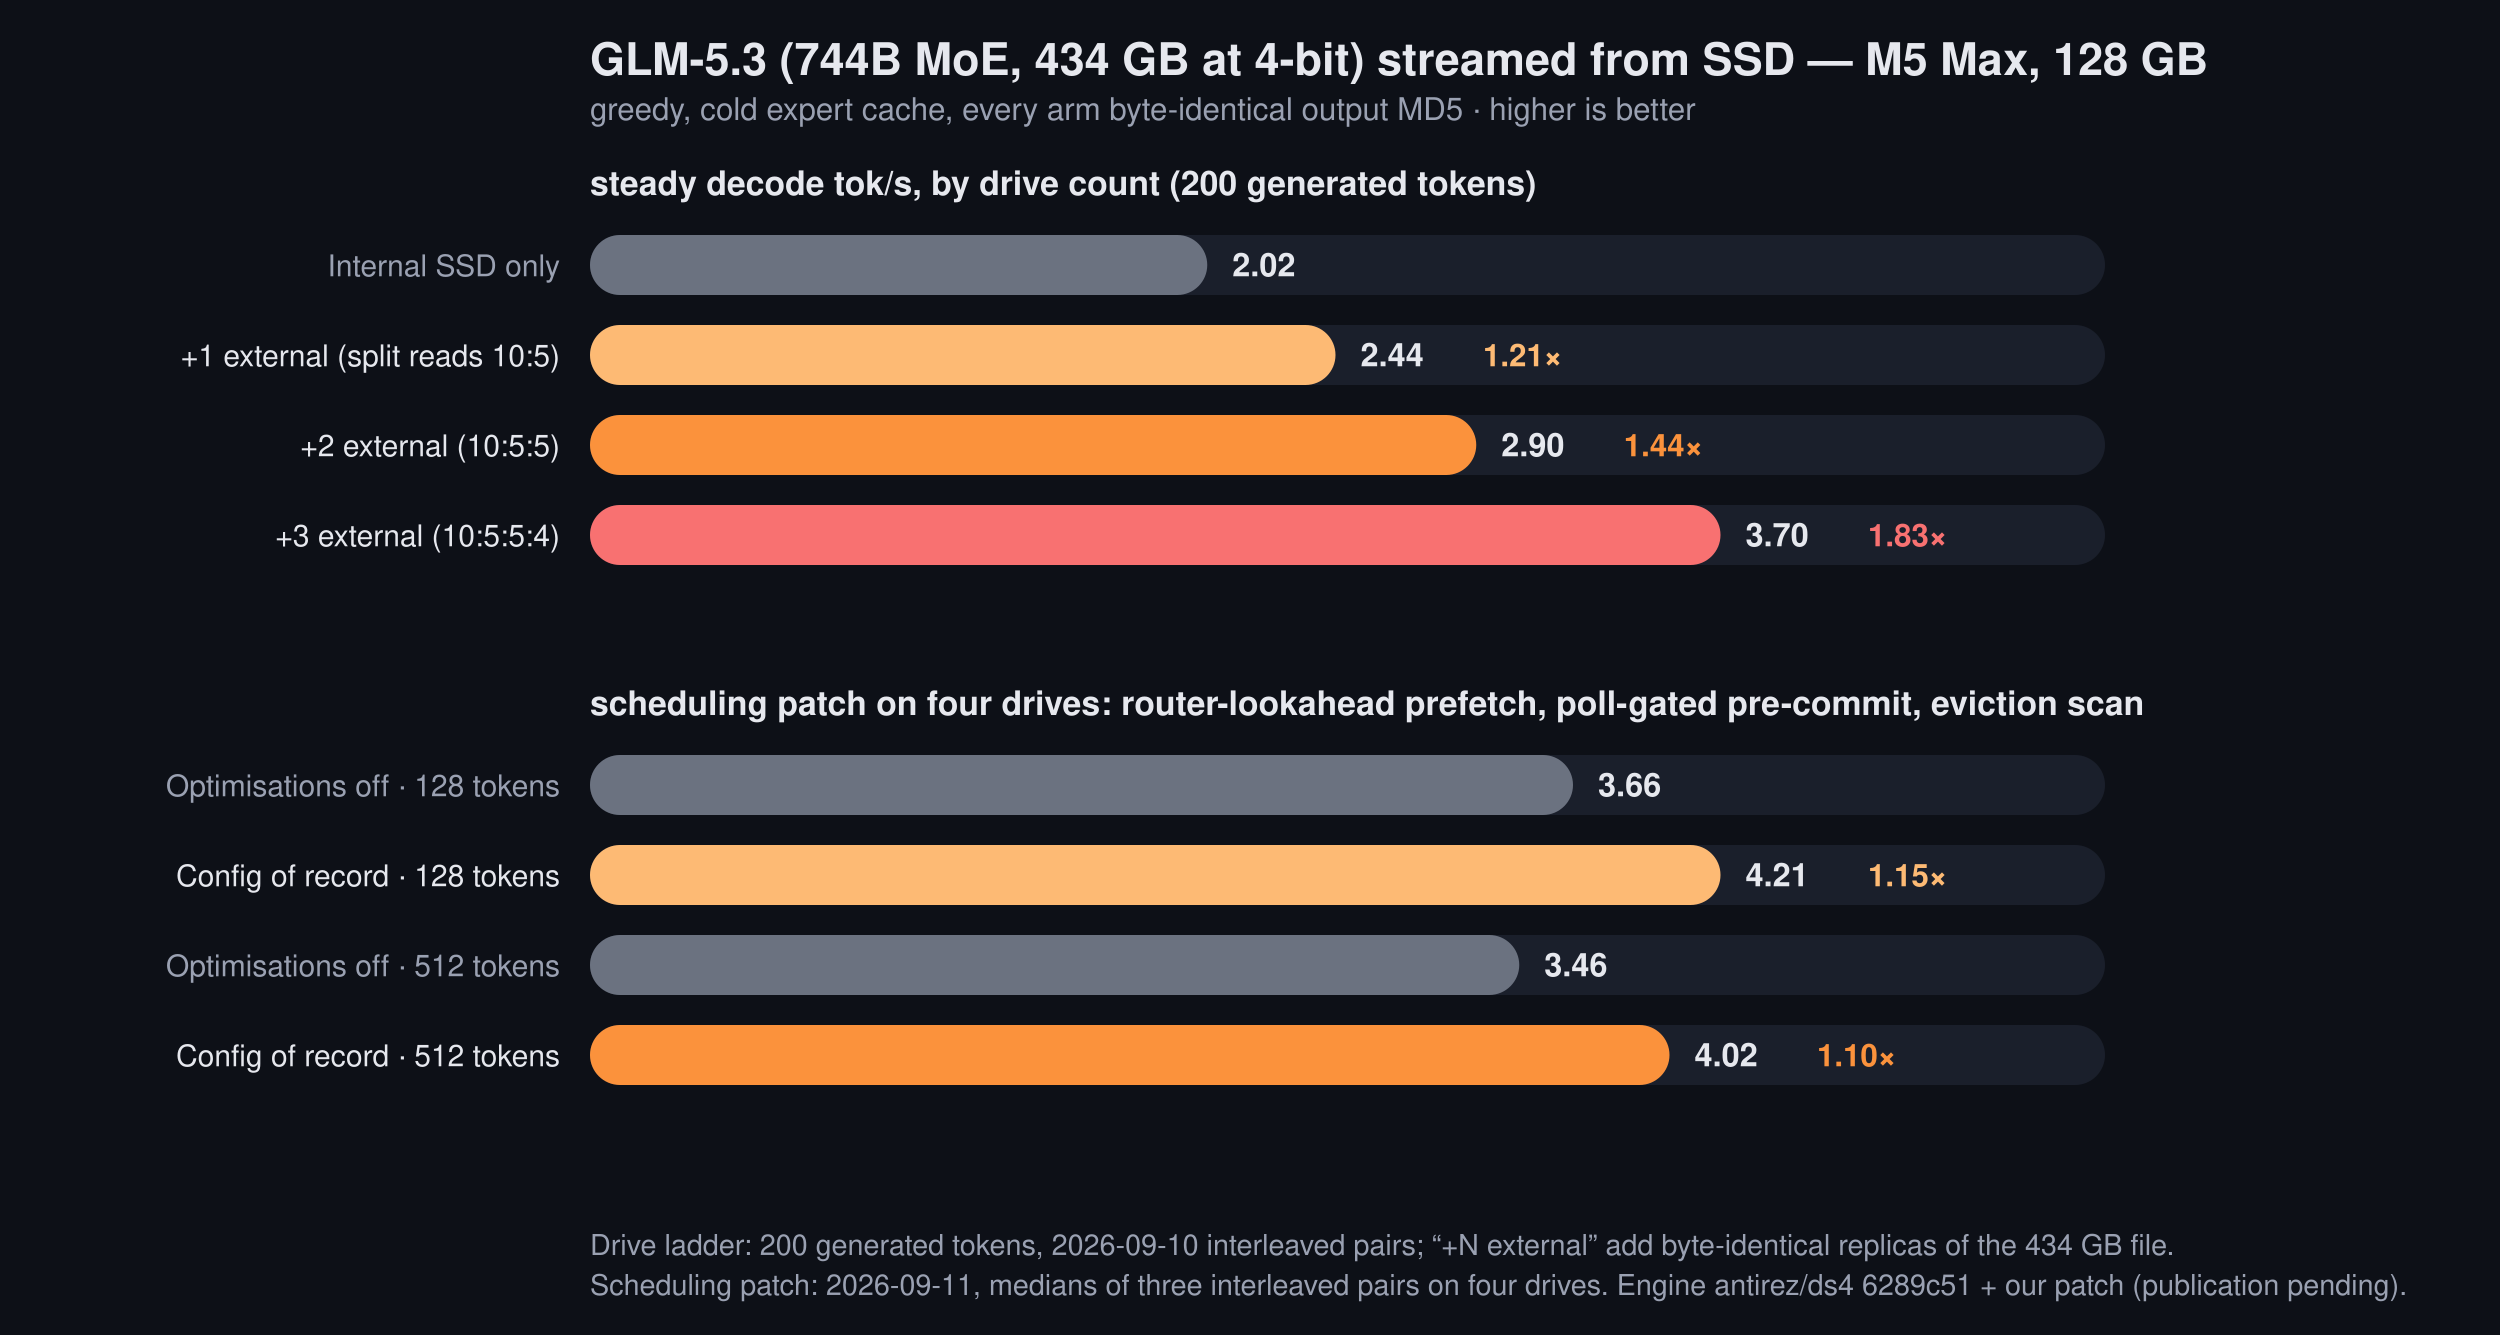
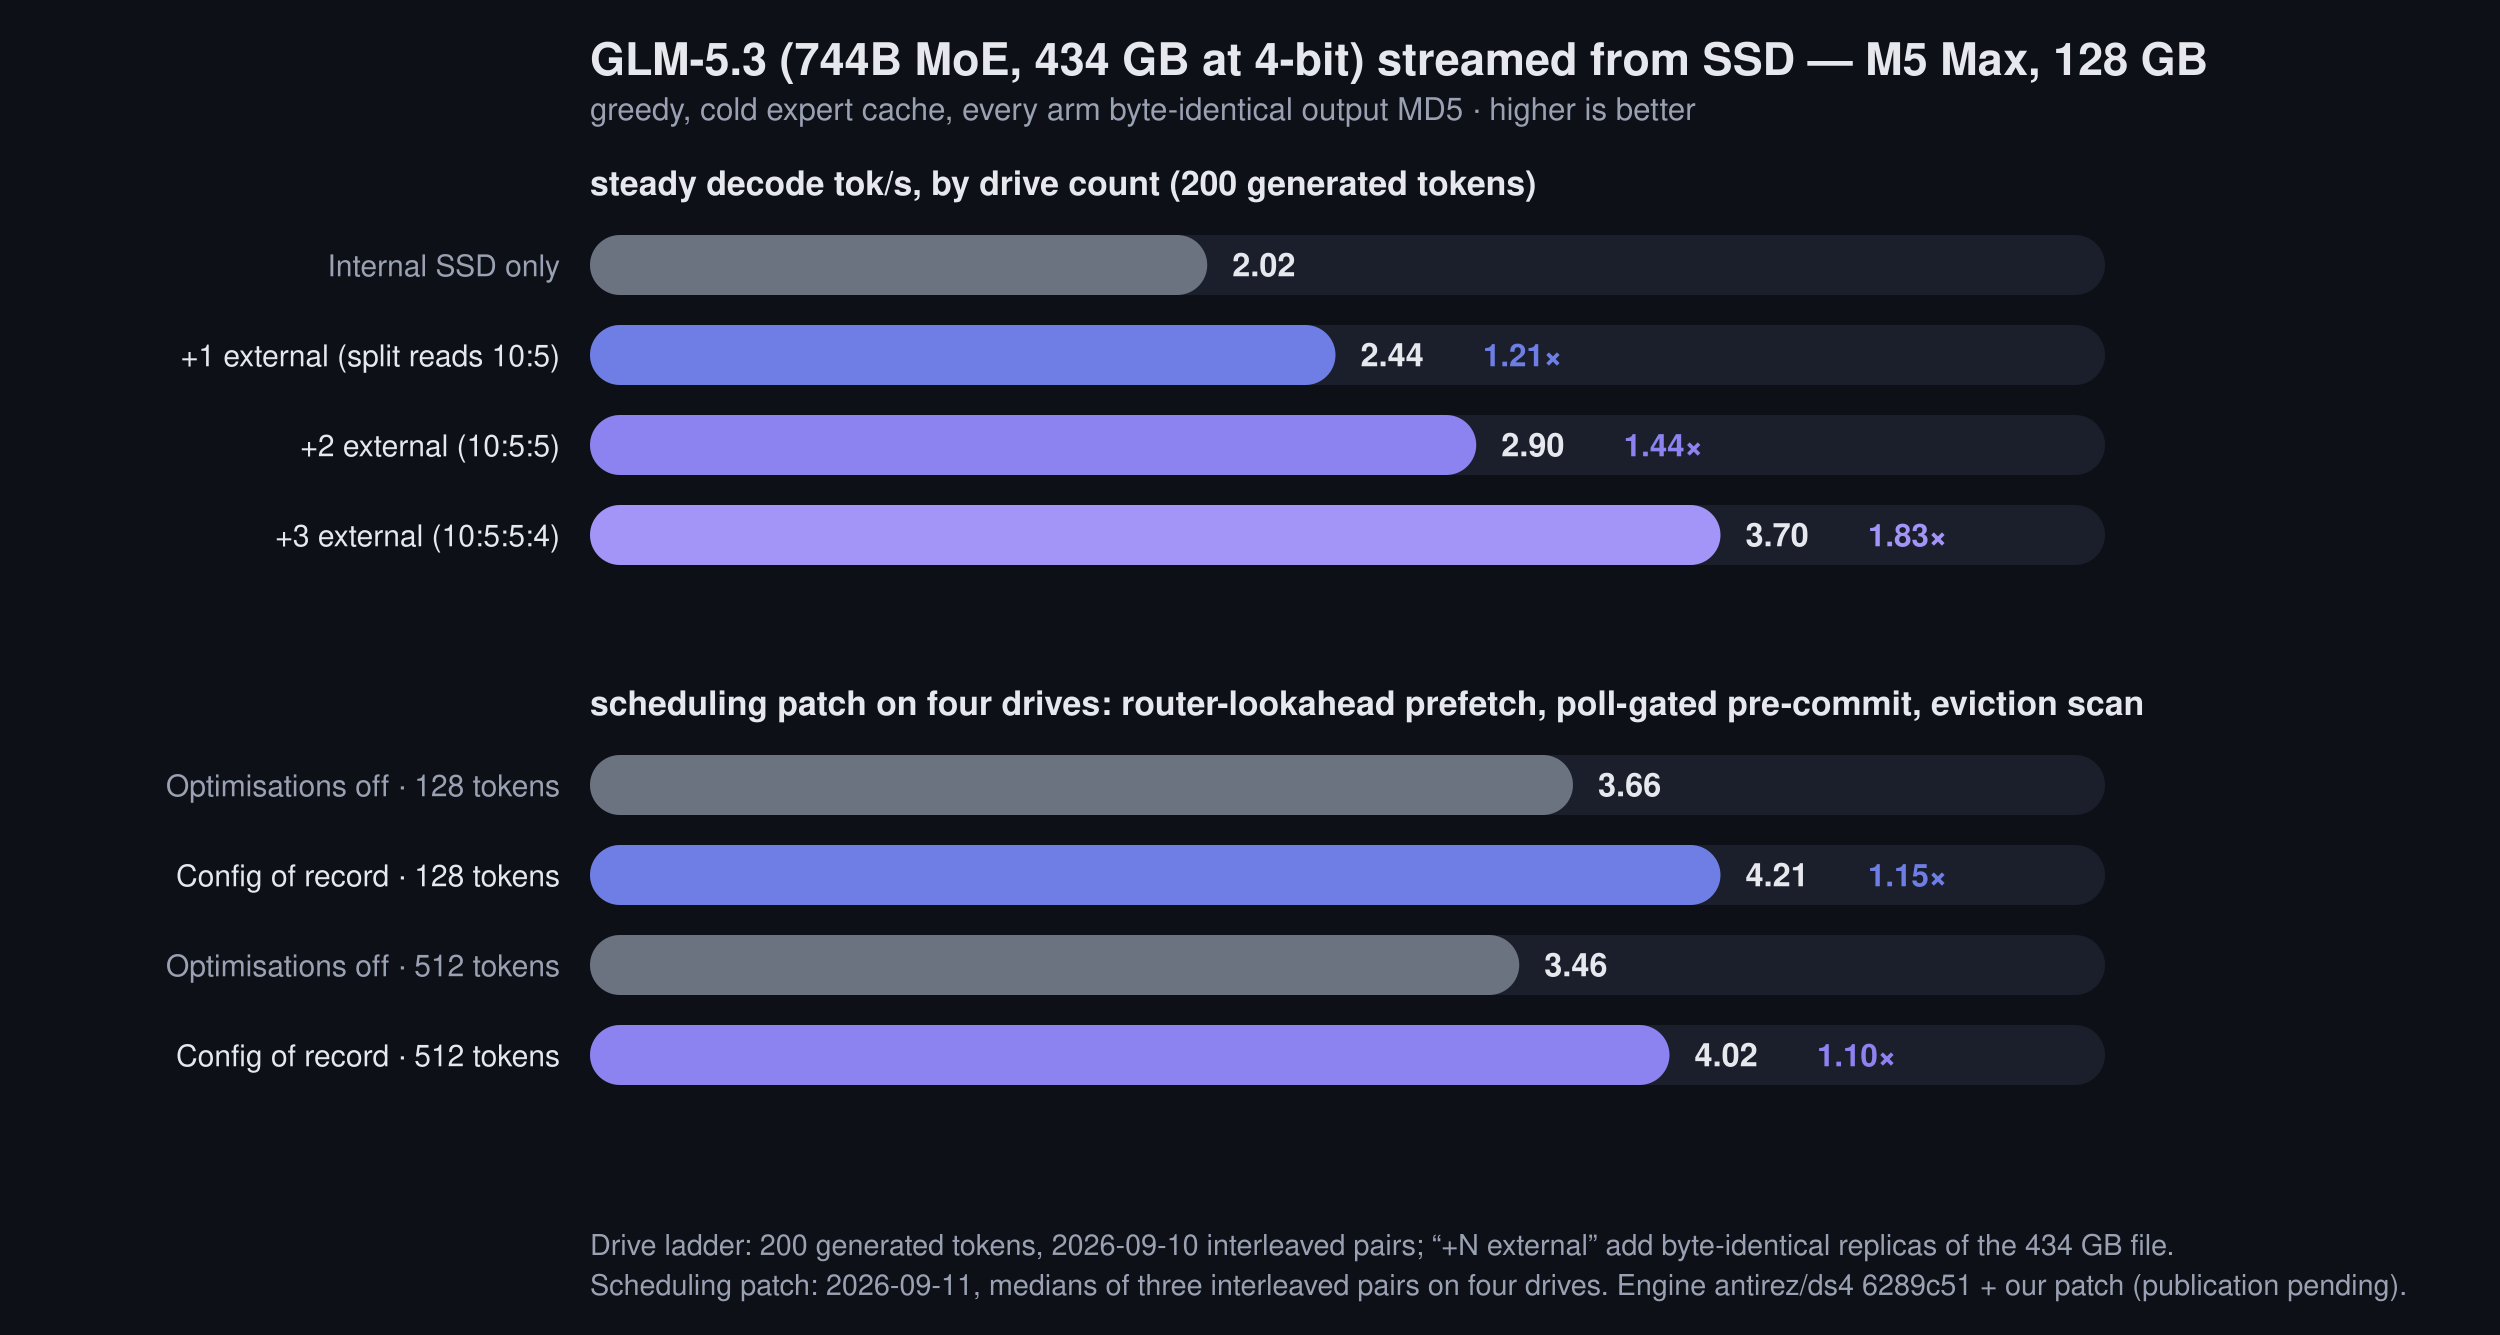
<svg xmlns="http://www.w3.org/2000/svg" viewBox="0 0 1000 534" width="1000" height="534" font-family="-apple-system,BlinkMacSystemFont,Segoe UI,Helvetica,Arial,sans-serif">
  <rect width="1000" height="534" fill="#0d1017" />
  <text x="236" y="30" font-size="18" font-weight="700" fill="#e6e8ee">GLM-5.3 (744B MoE, 434 GB at 4-bit) streamed from SSD — M5 Max, 128 GB</text>
  <text x="236" y="48" font-size="12.5" fill="#9aa1b2">greedy, cold expert cache, every arm byte-identical output MD5 · higher is better</text>
  <text x="236" y="78" font-size="13.5" font-weight="700" fill="#e6e8ee">steady decode tok/s, by drive count (200 generated tokens)</text>
  <text x="224" y="110.5" font-size="12" text-anchor="end" fill="#9aa1b2">Internal SSD only</text>
  <rect x="236" y="94" width="606.0" height="24" rx="12.0" fill="#1a1f2b" />
  <rect x="236" y="94" width="246.9" height="24" rx="12.0" fill="#6b7280" />
  <text x="492.9" y="110.5" font-size="13" font-weight="700" fill="#e6e8ee">2.02</text>
  <text x="224" y="146.5" font-size="12" text-anchor="end" fill="#e6e8ee">+1 external (split reads 10:5)</text>
  <rect x="236" y="130" width="606.0" height="24" rx="12.0" fill="#1a1f2b" />
-   <rect x="236" y="130" width="298.2" height="24" rx="12.0" fill="#fdba74" />
+   <rect x="236" y="130" width="298.2" height="24" rx="12.0" fill="#6f7ee4" />
  <text x="544.2" y="146.5" font-size="13" font-weight="700" fill="#e6e8ee">2.44</text>
-   <text x="593.2" y="146.5" font-size="12.5" font-weight="600" fill="#fdba74">1.21×</text>
+   <text x="593.2" y="146.5" font-size="12.5" font-weight="600" fill="#6f7ee4">1.21×</text>
  <text x="224" y="182.5" font-size="12" text-anchor="end" fill="#e6e8ee">+2 external (10:5:5)</text>
  <rect x="236" y="166" width="606.0" height="24" rx="12.0" fill="#1a1f2b" />
-   <rect x="236" y="166" width="354.5" height="24" rx="12.0" fill="#fb923c" />
+   <rect x="236" y="166" width="354.5" height="24" rx="12.0" fill="#8c82f0" />
  <text x="600.5" y="182.5" font-size="13" font-weight="700" fill="#e6e8ee">2.90</text>
-   <text x="649.5" y="182.5" font-size="12.5" font-weight="600" fill="#fb923c">1.44×</text>
+   <text x="649.5" y="182.5" font-size="12.5" font-weight="600" fill="#8c82f0">1.44×</text>
  <text x="224" y="218.5" font-size="12" text-anchor="end" fill="#e6e8ee">+3 external (10:5:5:4)</text>
  <rect x="236" y="202" width="606.0" height="24" rx="12.0" fill="#1a1f2b" />
-   <rect x="236" y="202" width="452.2" height="24" rx="12.0" fill="#f87171" />
+   <rect x="236" y="202" width="452.2" height="24" rx="12.0" fill="#a394f7" />
  <text x="698.2" y="218.5" font-size="13" font-weight="700" fill="#e6e8ee">3.70</text>
-   <text x="747.2" y="218.5" font-size="12.5" font-weight="600" fill="#f87171">1.83×</text>
+   <text x="747.2" y="218.5" font-size="12.5" font-weight="600" fill="#a394f7">1.83×</text>
  <text x="236" y="286" font-size="13.5" font-weight="700" fill="#e6e8ee">scheduling patch on four drives: router-lookahead prefetch, poll-gated pre-commit, eviction scan</text>
  <text x="224" y="318.5" font-size="12" text-anchor="end" fill="#9aa1b2">Optimisations off · 128 tokens</text>
  <rect x="236" y="302" width="606.0" height="24" rx="12.0" fill="#1a1f2b" />
  <rect x="236" y="302" width="393.2" height="24" rx="12.0" fill="#6b7280" />
  <text x="639.2" y="318.5" font-size="13" font-weight="700" fill="#e6e8ee">3.66</text>
  <text x="224" y="354.5" font-size="12" text-anchor="end" fill="#e6e8ee">Config of record · 128 tokens</text>
  <rect x="236" y="338" width="606.0" height="24" rx="12.0" fill="#1a1f2b" />
-   <rect x="236" y="338" width="452.2" height="24" rx="12.0" fill="#fdba74" />
+   <rect x="236" y="338" width="452.2" height="24" rx="12.0" fill="#6f7ee4" />
  <text x="698.2" y="354.5" font-size="13" font-weight="700" fill="#e6e8ee">4.21</text>
-   <text x="747.2" y="354.5" font-size="12.5" font-weight="600" fill="#fdba74">1.15×</text>
+   <text x="747.2" y="354.5" font-size="12.5" font-weight="600" fill="#6f7ee4">1.15×</text>
  <text x="224" y="390.5" font-size="12" text-anchor="end" fill="#9aa1b2">Optimisations off · 512 tokens</text>
  <rect x="236" y="374" width="606.0" height="24" rx="12.0" fill="#1a1f2b" />
  <rect x="236" y="374" width="371.7" height="24" rx="12.0" fill="#6b7280" />
  <text x="617.7" y="390.5" font-size="13" font-weight="700" fill="#e6e8ee">3.46</text>
  <text x="224" y="426.5" font-size="12" text-anchor="end" fill="#e6e8ee">Config of record · 512 tokens</text>
  <rect x="236" y="410" width="606.0" height="24" rx="12.0" fill="#1a1f2b" />
-   <rect x="236" y="410" width="431.8" height="24" rx="12.0" fill="#fb923c" />
+   <rect x="236" y="410" width="431.8" height="24" rx="12.0" fill="#8c82f0" />
  <text x="677.8" y="426.5" font-size="13" font-weight="700" fill="#e6e8ee">4.02</text>
-   <text x="726.8" y="426.5" font-size="12.5" font-weight="600" fill="#fb923c">1.10×</text>
+   <text x="726.8" y="426.5" font-size="12.5" font-weight="600" fill="#8c82f0">1.10×</text>
  <text x="236" y="502" font-size="11.5" fill="#9aa1b2">Drive ladder: 200 generated tokens, 2026-09-10 interleaved pairs; “+N external” add byte-identical replicas of the 434 GB file.</text>
  <text x="236" y="518" font-size="11.5" fill="#9aa1b2">Scheduling patch: 2026-09-11, medians of three interleaved pairs on four drives. Engine antirez/ds4 6289c51 + our patch (publication pending).</text>
</svg>
